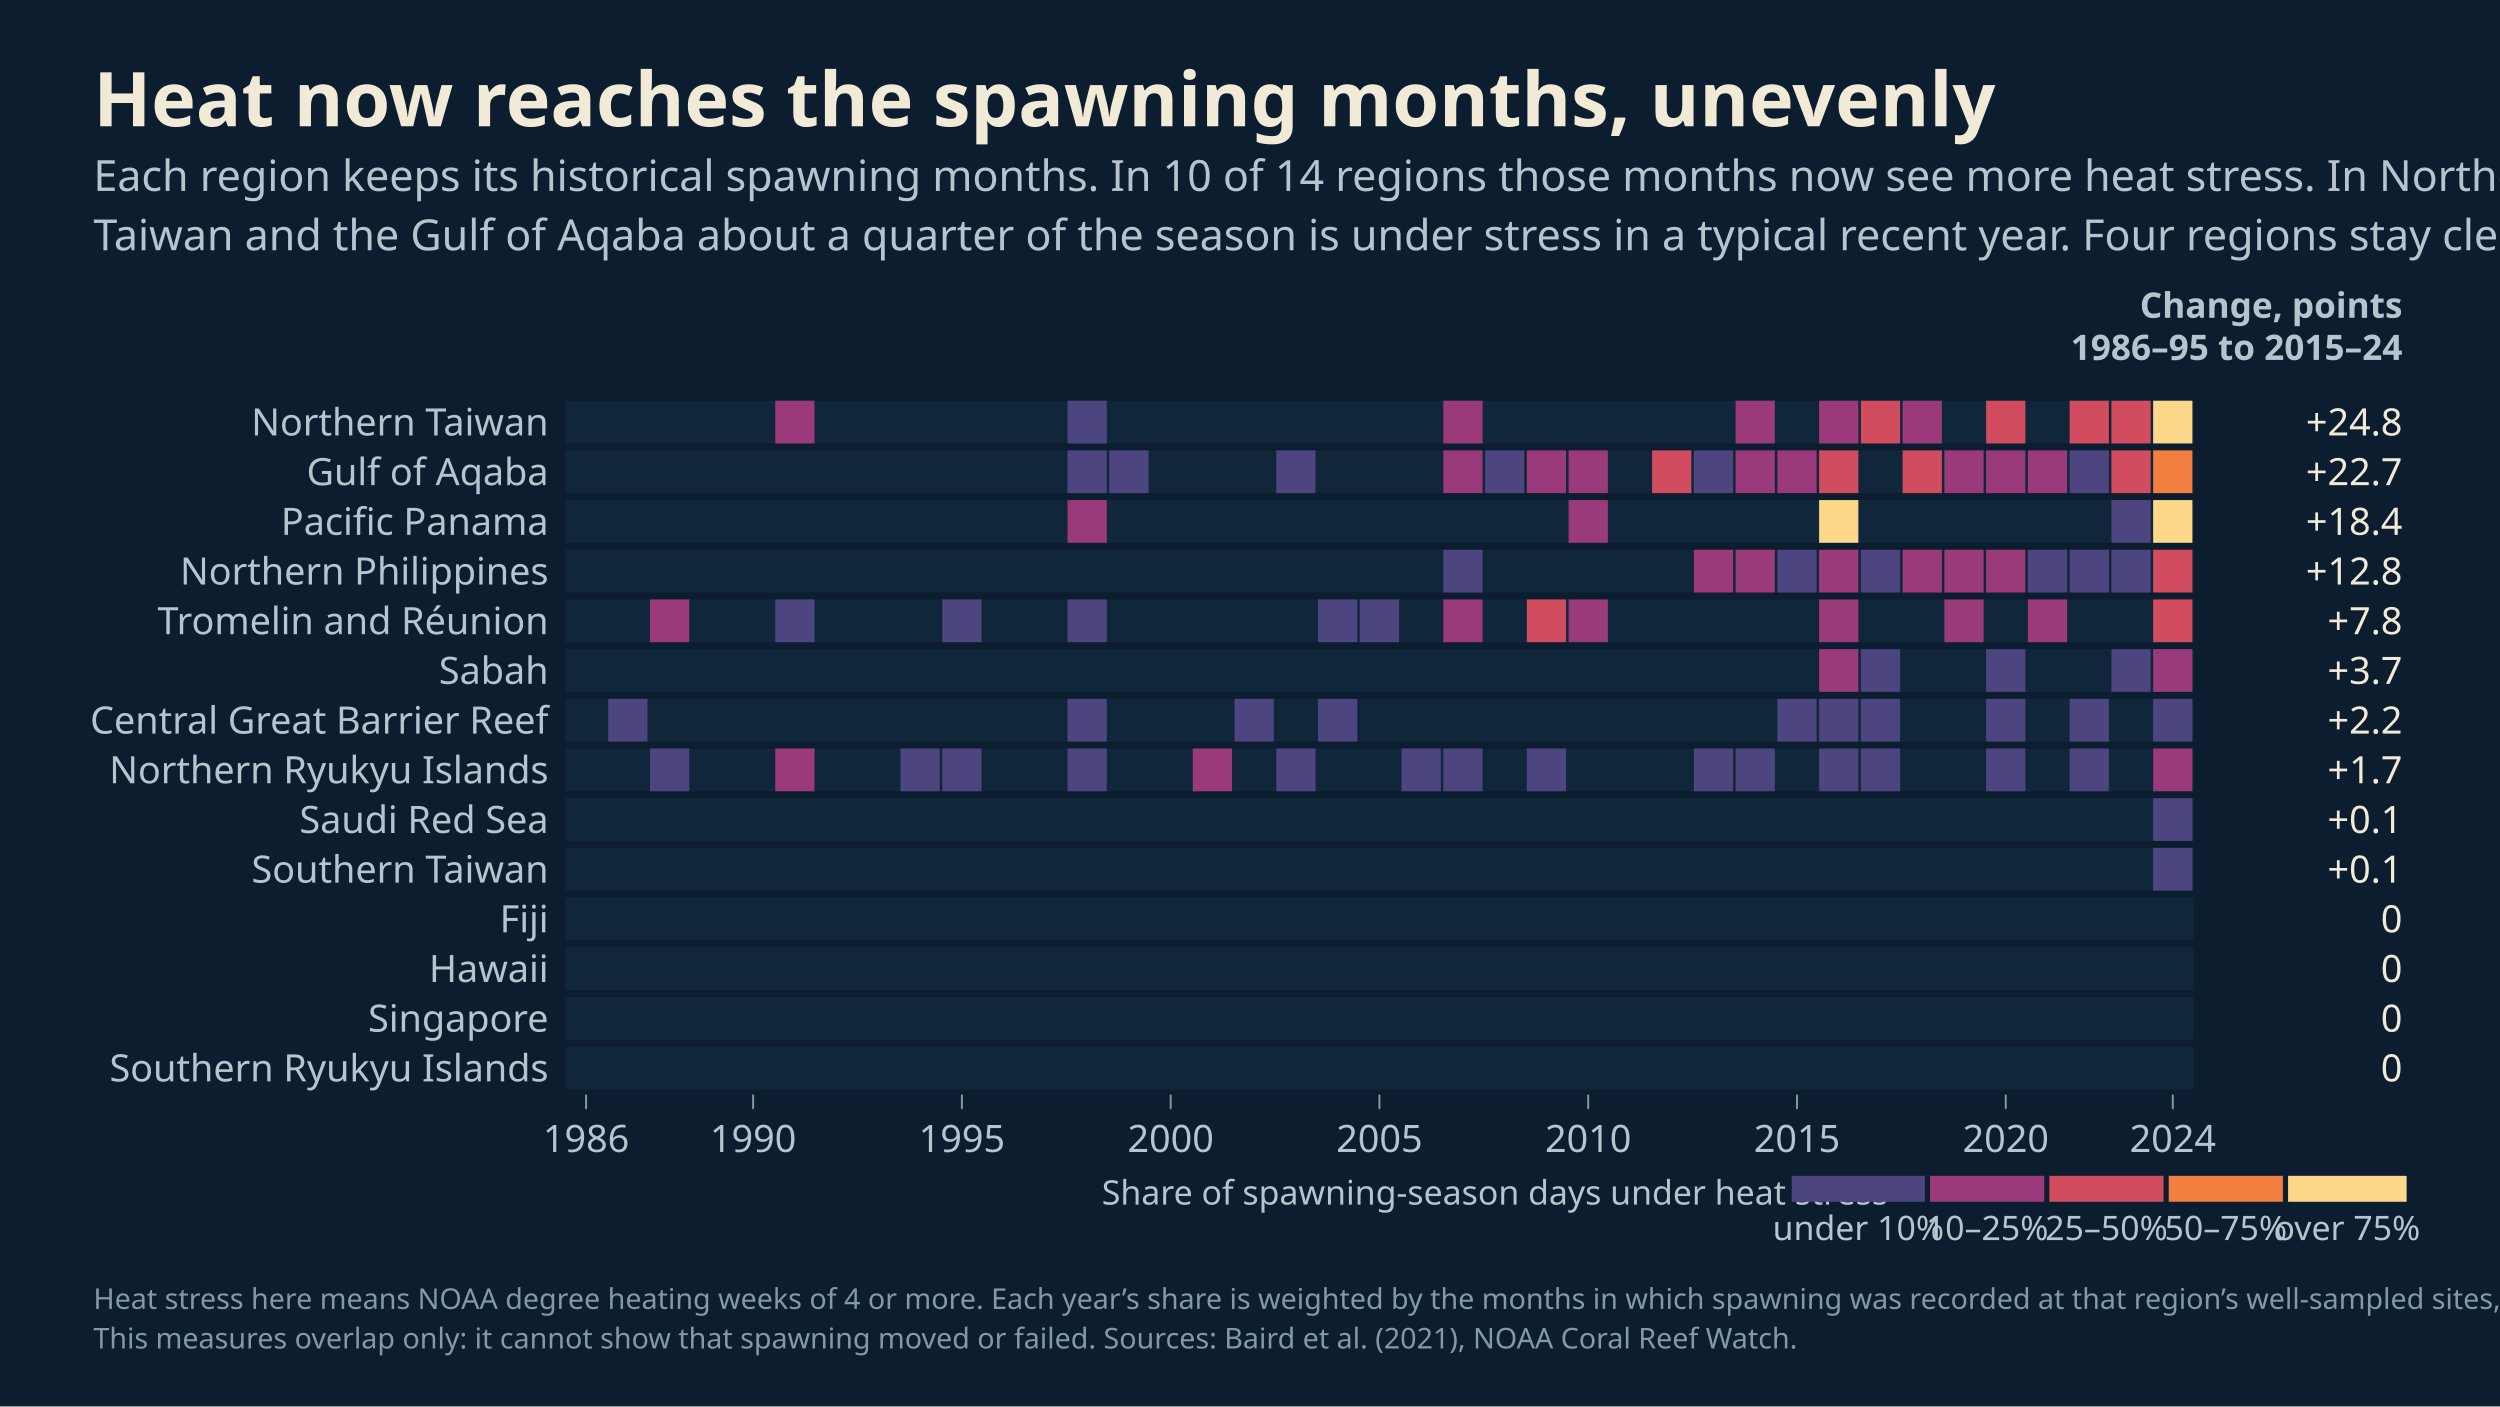
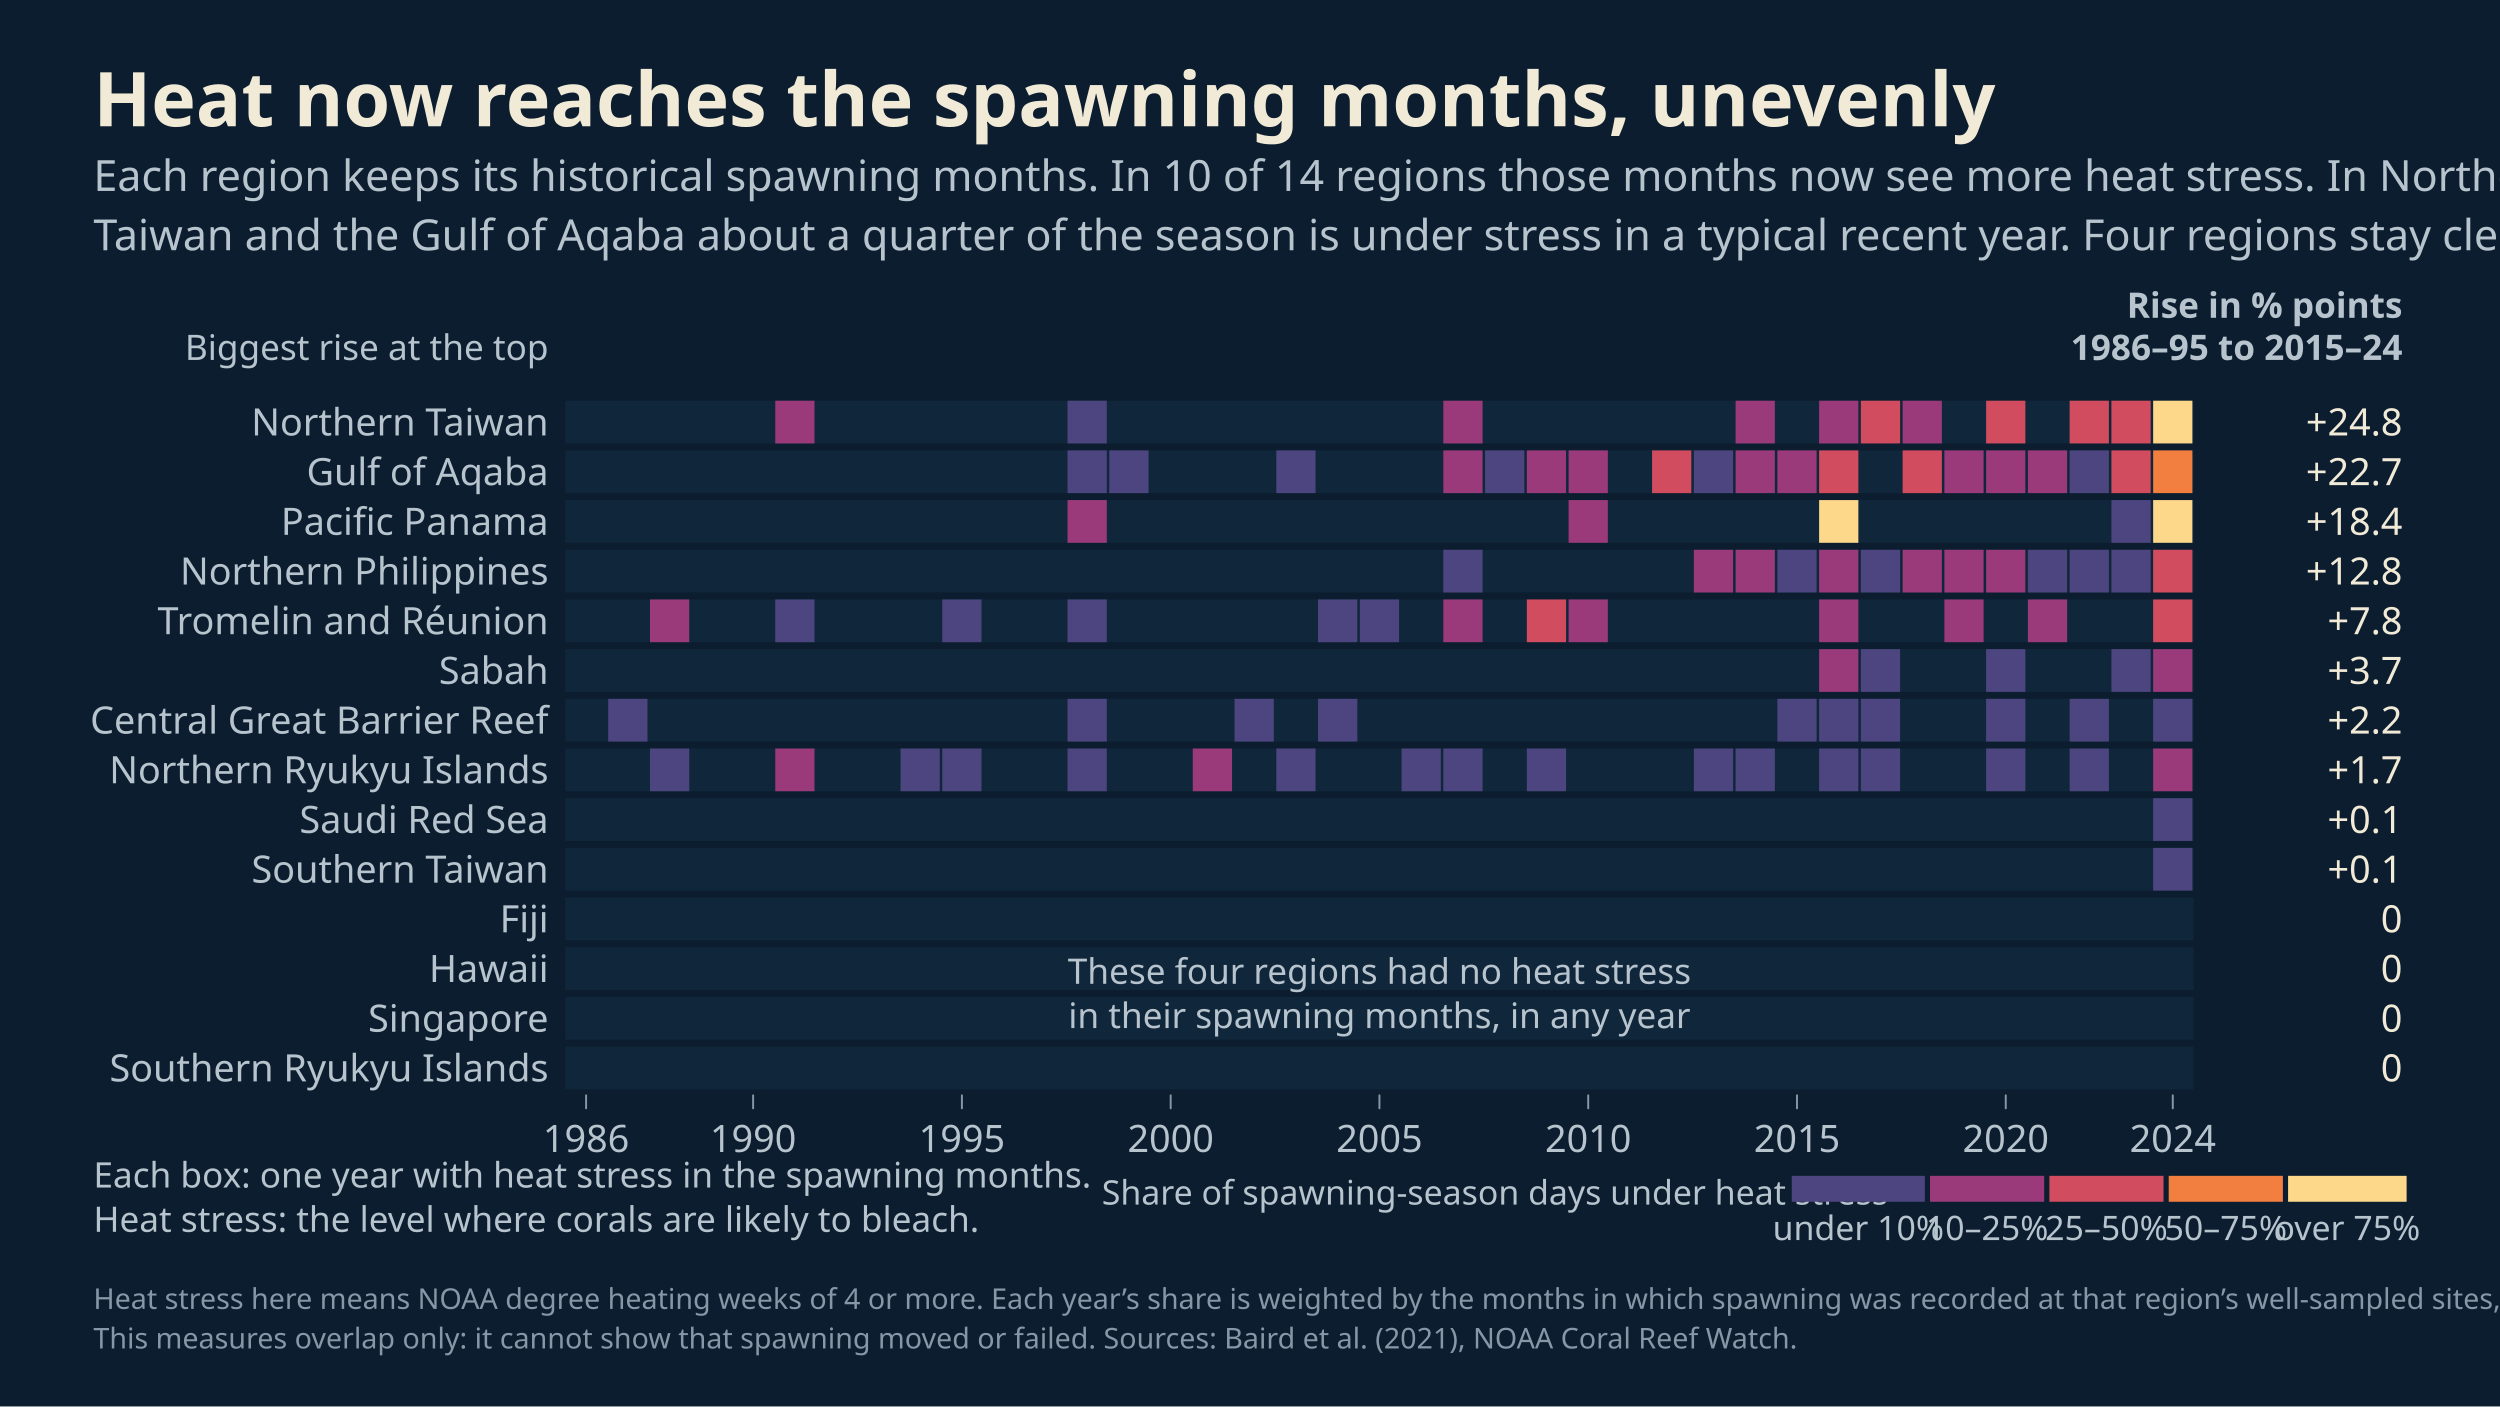
<svg xmlns="http://www.w3.org/2000/svg" width="960.00pt" height="540.00pt" viewBox="0 0 960.00 540.00">
  <g class="svglite">
    <defs>
      <style type="text/css">
    .svglite line, .svglite polyline, .svglite polygon, .svglite path, .svglite rect, .svglite circle {
      fill: none;
      stroke: #000000;
      stroke-linecap: round;
      stroke-linejoin: round;
      stroke-miterlimit: 10.00;
    }
    .svglite text {
      white-space: pre;
    }
    .svglite g.glyphgroup path {
      fill: inherit;
      stroke: none;
    }
  </style>
    </defs>
    <rect width="100%" height="100%" style="stroke: none; fill: #0B1D2E;" />
    <defs>
      <clipPath id="cpMC4wMHw5NjAuMDB8MC4wMHw1NDAuMDA=">
        <rect x="0.00" y="0.00" width="960.00" height="540.00" />
      </clipPath>
    </defs>
    <g clip-path="url(#cpMC4wMHw5NjAuMDB8MC4wMHw1NDAuMDA=)">
      <rect x="0.00" y="0.00" width="960.00" height="540.00" style="stroke-width: 0.00; stroke: none; fill: #0B1D2E;" />
      <rect x="217.05" y="153.87" width="625.32" height="16.41" style="stroke-width: 1.07; stroke: none; stroke-linecap: butt; stroke-linejoin: miter; fill: #10263A;" />
      <rect x="217.05" y="172.95" width="625.32" height="16.41" style="stroke-width: 1.07; stroke: none; stroke-linecap: butt; stroke-linejoin: miter; fill: #10263A;" />
      <rect x="217.05" y="192.03" width="625.32" height="16.41" style="stroke-width: 1.07; stroke: none; stroke-linecap: butt; stroke-linejoin: miter; fill: #10263A;" />
      <rect x="217.05" y="211.11" width="625.32" height="16.41" style="stroke-width: 1.07; stroke: none; stroke-linecap: butt; stroke-linejoin: miter; fill: #10263A;" />
      <rect x="217.05" y="230.19" width="625.32" height="16.41" style="stroke-width: 1.07; stroke: none; stroke-linecap: butt; stroke-linejoin: miter; fill: #10263A;" />
      <rect x="217.05" y="249.27" width="625.32" height="16.41" style="stroke-width: 1.07; stroke: none; stroke-linecap: butt; stroke-linejoin: miter; fill: #10263A;" />
      <rect x="217.05" y="268.35" width="625.32" height="16.41" style="stroke-width: 1.07; stroke: none; stroke-linecap: butt; stroke-linejoin: miter; fill: #10263A;" />
      <rect x="217.05" y="287.43" width="625.32" height="16.41" style="stroke-width: 1.07; stroke: none; stroke-linecap: butt; stroke-linejoin: miter; fill: #10263A;" />
      <rect x="217.05" y="306.51" width="625.32" height="16.41" style="stroke-width: 1.07; stroke: none; stroke-linecap: butt; stroke-linejoin: miter; fill: #10263A;" />
      <rect x="217.05" y="325.59" width="625.32" height="16.41" style="stroke-width: 1.07; stroke: none; stroke-linecap: butt; stroke-linejoin: miter; fill: #10263A;" />
      <rect x="217.05" y="344.67" width="625.32" height="16.41" style="stroke-width: 1.07; stroke: none; stroke-linecap: butt; stroke-linejoin: miter; fill: #10263A;" />
      <rect x="217.05" y="363.75" width="625.32" height="16.41" style="stroke-width: 1.07; stroke: none; stroke-linecap: butt; stroke-linejoin: miter; fill: #10263A;" />
      <rect x="217.05" y="382.83" width="625.32" height="16.41" style="stroke-width: 1.07; stroke: none; stroke-linecap: butt; stroke-linejoin: miter; fill: #10263A;" />
      <rect x="217.05" y="401.91" width="625.32" height="16.41" style="stroke-width: 1.07; stroke: none; stroke-linecap: butt; stroke-linejoin: miter; fill: #10263A;" />
      <rect x="233.56" y="268.35" width="15.07" height="16.41" style="stroke-width: 0.00; stroke: none; stroke-linecap: butt; stroke-linejoin: miter; fill: #4D4580;" />
      <rect x="409.93" y="268.35" width="15.07" height="16.41" style="stroke-width: 0.00; stroke: none; stroke-linecap: butt; stroke-linejoin: miter; fill: #4D4580;" />
      <rect x="474.07" y="268.35" width="15.07" height="16.41" style="stroke-width: 0.00; stroke: none; stroke-linecap: butt; stroke-linejoin: miter; fill: #4D4580;" />
      <rect x="506.13" y="268.35" width="15.07" height="16.41" style="stroke-width: 0.00; stroke: none; stroke-linecap: butt; stroke-linejoin: miter; fill: #4D4580;" />
      <rect x="682.51" y="268.35" width="15.07" height="16.41" style="stroke-width: 0.00; stroke: none; stroke-linecap: butt; stroke-linejoin: miter; fill: #4D4580;" />
      <rect x="698.54" y="268.35" width="15.07" height="16.41" style="stroke-width: 0.00; stroke: none; stroke-linecap: butt; stroke-linejoin: miter; fill: #4D4580;" />
      <rect x="714.57" y="268.35" width="15.07" height="16.41" style="stroke-width: 0.00; stroke: none; stroke-linecap: butt; stroke-linejoin: miter; fill: #4D4580;" />
      <rect x="762.67" y="268.35" width="15.07" height="16.41" style="stroke-width: 0.00; stroke: none; stroke-linecap: butt; stroke-linejoin: miter; fill: #4D4580;" />
      <rect x="794.74" y="268.35" width="15.07" height="16.41" style="stroke-width: 0.00; stroke: none; stroke-linecap: butt; stroke-linejoin: miter; fill: #4D4580;" />
      <rect x="826.81" y="268.35" width="15.07" height="16.41" style="stroke-width: 0.00; stroke: none; stroke-linecap: butt; stroke-linejoin: miter; fill: #4D4580;" />
      <rect x="409.93" y="172.95" width="15.07" height="16.41" style="stroke-width: 0.00; stroke: none; stroke-linecap: butt; stroke-linejoin: miter; fill: #4D4580;" />
      <rect x="425.97" y="172.95" width="15.07" height="16.41" style="stroke-width: 0.00; stroke: none; stroke-linecap: butt; stroke-linejoin: miter; fill: #4D4580;" />
      <rect x="490.10" y="172.95" width="15.07" height="16.41" style="stroke-width: 0.00; stroke: none; stroke-linecap: butt; stroke-linejoin: miter; fill: #4D4580;" />
      <rect x="554.24" y="172.95" width="15.07" height="16.41" style="stroke-width: 0.00; stroke: none; stroke-linecap: butt; stroke-linejoin: miter; fill: #9A3A7A;" />
      <rect x="570.27" y="172.95" width="15.07" height="16.41" style="stroke-width: 0.00; stroke: none; stroke-linecap: butt; stroke-linejoin: miter; fill: #4D4580;" />
      <rect x="586.30" y="172.95" width="15.07" height="16.41" style="stroke-width: 0.00; stroke: none; stroke-linecap: butt; stroke-linejoin: miter; fill: #9A3A7A;" />
      <rect x="602.34" y="172.95" width="15.07" height="16.41" style="stroke-width: 0.00; stroke: none; stroke-linecap: butt; stroke-linejoin: miter; fill: #9A3A7A;" />
      <rect x="634.40" y="172.95" width="15.07" height="16.41" style="stroke-width: 0.00; stroke: none; stroke-linecap: butt; stroke-linejoin: miter; fill: #D24C5F;" />
      <rect x="650.44" y="172.95" width="15.07" height="16.41" style="stroke-width: 0.00; stroke: none; stroke-linecap: butt; stroke-linejoin: miter; fill: #4D4580;" />
      <rect x="666.47" y="172.95" width="15.07" height="16.41" style="stroke-width: 0.00; stroke: none; stroke-linecap: butt; stroke-linejoin: miter; fill: #9A3A7A;" />
      <rect x="682.51" y="172.95" width="15.07" height="16.41" style="stroke-width: 0.00; stroke: none; stroke-linecap: butt; stroke-linejoin: miter; fill: #9A3A7A;" />
      <rect x="698.54" y="172.95" width="15.07" height="16.41" style="stroke-width: 0.00; stroke: none; stroke-linecap: butt; stroke-linejoin: miter; fill: #D24C5F;" />
      <rect x="730.61" y="172.95" width="15.07" height="16.41" style="stroke-width: 0.00; stroke: none; stroke-linecap: butt; stroke-linejoin: miter; fill: #D24C5F;" />
      <rect x="746.64" y="172.95" width="15.07" height="16.41" style="stroke-width: 0.00; stroke: none; stroke-linecap: butt; stroke-linejoin: miter; fill: #9A3A7A;" />
      <rect x="762.67" y="172.95" width="15.07" height="16.41" style="stroke-width: 0.00; stroke: none; stroke-linecap: butt; stroke-linejoin: miter; fill: #9A3A7A;" />
      <rect x="778.71" y="172.95" width="15.07" height="16.41" style="stroke-width: 0.00; stroke: none; stroke-linecap: butt; stroke-linejoin: miter; fill: #9A3A7A;" />
      <rect x="794.74" y="172.95" width="15.07" height="16.41" style="stroke-width: 0.00; stroke: none; stroke-linecap: butt; stroke-linejoin: miter; fill: #4D4580;" />
      <rect x="810.78" y="172.95" width="15.07" height="16.41" style="stroke-width: 0.00; stroke: none; stroke-linecap: butt; stroke-linejoin: miter; fill: #D24C5F;" />
      <rect x="826.81" y="172.95" width="15.07" height="16.41" style="stroke-width: 0.00; stroke: none; stroke-linecap: butt; stroke-linejoin: miter; fill: #F27F40;" />
      <rect x="826.81" y="306.51" width="15.07" height="16.41" style="stroke-width: 0.00; stroke: none; stroke-linecap: butt; stroke-linejoin: miter; fill: #4D4580;" />
      <rect x="554.24" y="211.11" width="15.07" height="16.41" style="stroke-width: 0.00; stroke: none; stroke-linecap: butt; stroke-linejoin: miter; fill: #4D4580;" />
      <rect x="650.44" y="211.11" width="15.07" height="16.41" style="stroke-width: 0.00; stroke: none; stroke-linecap: butt; stroke-linejoin: miter; fill: #9A3A7A;" />
      <rect x="666.47" y="211.11" width="15.07" height="16.41" style="stroke-width: 0.00; stroke: none; stroke-linecap: butt; stroke-linejoin: miter; fill: #9A3A7A;" />
      <rect x="682.51" y="211.11" width="15.07" height="16.41" style="stroke-width: 0.00; stroke: none; stroke-linecap: butt; stroke-linejoin: miter; fill: #4D4580;" />
      <rect x="698.54" y="211.11" width="15.07" height="16.41" style="stroke-width: 0.00; stroke: none; stroke-linecap: butt; stroke-linejoin: miter; fill: #9A3A7A;" />
      <rect x="714.57" y="211.11" width="15.07" height="16.41" style="stroke-width: 0.00; stroke: none; stroke-linecap: butt; stroke-linejoin: miter; fill: #4D4580;" />
      <rect x="730.61" y="211.11" width="15.07" height="16.41" style="stroke-width: 0.00; stroke: none; stroke-linecap: butt; stroke-linejoin: miter; fill: #9A3A7A;" />
      <rect x="746.64" y="211.11" width="15.07" height="16.41" style="stroke-width: 0.00; stroke: none; stroke-linecap: butt; stroke-linejoin: miter; fill: #9A3A7A;" />
      <rect x="762.67" y="211.11" width="15.07" height="16.41" style="stroke-width: 0.00; stroke: none; stroke-linecap: butt; stroke-linejoin: miter; fill: #9A3A7A;" />
      <rect x="778.71" y="211.11" width="15.07" height="16.41" style="stroke-width: 0.00; stroke: none; stroke-linecap: butt; stroke-linejoin: miter; fill: #4D4580;" />
      <rect x="794.74" y="211.11" width="15.07" height="16.41" style="stroke-width: 0.00; stroke: none; stroke-linecap: butt; stroke-linejoin: miter; fill: #4D4580;" />
      <rect x="810.78" y="211.11" width="15.07" height="16.41" style="stroke-width: 0.00; stroke: none; stroke-linecap: butt; stroke-linejoin: miter; fill: #4D4580;" />
      <rect x="826.81" y="211.11" width="15.07" height="16.41" style="stroke-width: 0.00; stroke: none; stroke-linecap: butt; stroke-linejoin: miter; fill: #D24C5F;" />
      <rect x="249.60" y="287.43" width="15.07" height="16.41" style="stroke-width: 0.00; stroke: none; stroke-linecap: butt; stroke-linejoin: miter; fill: #4D4580;" />
      <rect x="297.70" y="287.43" width="15.07" height="16.41" style="stroke-width: 0.00; stroke: none; stroke-linecap: butt; stroke-linejoin: miter; fill: #9A3A7A;" />
      <rect x="345.80" y="287.43" width="15.07" height="16.41" style="stroke-width: 0.00; stroke: none; stroke-linecap: butt; stroke-linejoin: miter; fill: #4D4580;" />
      <rect x="361.83" y="287.43" width="15.07" height="16.41" style="stroke-width: 0.00; stroke: none; stroke-linecap: butt; stroke-linejoin: miter; fill: #4D4580;" />
      <rect x="409.93" y="287.43" width="15.07" height="16.41" style="stroke-width: 0.00; stroke: none; stroke-linecap: butt; stroke-linejoin: miter; fill: #4D4580;" />
      <rect x="458.03" y="287.43" width="15.07" height="16.41" style="stroke-width: 0.00; stroke: none; stroke-linecap: butt; stroke-linejoin: miter; fill: #9A3A7A;" />
      <rect x="490.10" y="287.43" width="15.07" height="16.41" style="stroke-width: 0.00; stroke: none; stroke-linecap: butt; stroke-linejoin: miter; fill: #4D4580;" />
      <rect x="538.20" y="287.43" width="15.07" height="16.41" style="stroke-width: 0.00; stroke: none; stroke-linecap: butt; stroke-linejoin: miter; fill: #4D4580;" />
      <rect x="554.24" y="287.43" width="15.07" height="16.41" style="stroke-width: 0.00; stroke: none; stroke-linecap: butt; stroke-linejoin: miter; fill: #4D4580;" />
      <rect x="586.30" y="287.43" width="15.07" height="16.41" style="stroke-width: 0.00; stroke: none; stroke-linecap: butt; stroke-linejoin: miter; fill: #4D4580;" />
      <rect x="650.44" y="287.43" width="15.07" height="16.41" style="stroke-width: 0.00; stroke: none; stroke-linecap: butt; stroke-linejoin: miter; fill: #4D4580;" />
      <rect x="666.47" y="287.43" width="15.07" height="16.41" style="stroke-width: 0.00; stroke: none; stroke-linecap: butt; stroke-linejoin: miter; fill: #4D4580;" />
      <rect x="698.54" y="287.43" width="15.07" height="16.41" style="stroke-width: 0.00; stroke: none; stroke-linecap: butt; stroke-linejoin: miter; fill: #4D4580;" />
      <rect x="714.57" y="287.43" width="15.07" height="16.41" style="stroke-width: 0.00; stroke: none; stroke-linecap: butt; stroke-linejoin: miter; fill: #4D4580;" />
      <rect x="762.67" y="287.43" width="15.07" height="16.41" style="stroke-width: 0.00; stroke: none; stroke-linecap: butt; stroke-linejoin: miter; fill: #4D4580;" />
      <rect x="794.74" y="287.43" width="15.07" height="16.41" style="stroke-width: 0.00; stroke: none; stroke-linecap: butt; stroke-linejoin: miter; fill: #4D4580;" />
      <rect x="826.81" y="287.43" width="15.07" height="16.41" style="stroke-width: 0.00; stroke: none; stroke-linecap: butt; stroke-linejoin: miter; fill: #9A3A7A;" />
      <rect x="297.70" y="153.87" width="15.07" height="16.41" style="stroke-width: 0.00; stroke: none; stroke-linecap: butt; stroke-linejoin: miter; fill: #9A3A7A;" />
      <rect x="409.93" y="153.87" width="15.07" height="16.41" style="stroke-width: 0.00; stroke: none; stroke-linecap: butt; stroke-linejoin: miter; fill: #4D4580;" />
      <rect x="554.24" y="153.87" width="15.07" height="16.41" style="stroke-width: 0.00; stroke: none; stroke-linecap: butt; stroke-linejoin: miter; fill: #9A3A7A;" />
      <rect x="666.47" y="153.87" width="15.07" height="16.41" style="stroke-width: 0.00; stroke: none; stroke-linecap: butt; stroke-linejoin: miter; fill: #9A3A7A;" />
      <rect x="698.54" y="153.87" width="15.07" height="16.41" style="stroke-width: 0.00; stroke: none; stroke-linecap: butt; stroke-linejoin: miter; fill: #9A3A7A;" />
      <rect x="714.57" y="153.87" width="15.07" height="16.41" style="stroke-width: 0.00; stroke: none; stroke-linecap: butt; stroke-linejoin: miter; fill: #D24C5F;" />
      <rect x="730.61" y="153.87" width="15.07" height="16.41" style="stroke-width: 0.00; stroke: none; stroke-linecap: butt; stroke-linejoin: miter; fill: #9A3A7A;" />
      <rect x="762.67" y="153.87" width="15.07" height="16.41" style="stroke-width: 0.00; stroke: none; stroke-linecap: butt; stroke-linejoin: miter; fill: #D24C5F;" />
      <rect x="794.74" y="153.87" width="15.07" height="16.41" style="stroke-width: 0.00; stroke: none; stroke-linecap: butt; stroke-linejoin: miter; fill: #D24C5F;" />
      <rect x="810.78" y="153.87" width="15.07" height="16.41" style="stroke-width: 0.00; stroke: none; stroke-linecap: butt; stroke-linejoin: miter; fill: #D24C5F;" />
      <rect x="826.81" y="153.87" width="15.07" height="16.41" style="stroke-width: 0.00; stroke: none; stroke-linecap: butt; stroke-linejoin: miter; fill: #FDD78A;" />
      <rect x="409.93" y="192.03" width="15.07" height="16.41" style="stroke-width: 0.00; stroke: none; stroke-linecap: butt; stroke-linejoin: miter; fill: #9A3A7A;" />
      <rect x="602.34" y="192.03" width="15.07" height="16.41" style="stroke-width: 0.00; stroke: none; stroke-linecap: butt; stroke-linejoin: miter; fill: #9A3A7A;" />
      <rect x="698.54" y="192.03" width="15.07" height="16.41" style="stroke-width: 0.00; stroke: none; stroke-linecap: butt; stroke-linejoin: miter; fill: #FDD78A;" />
      <rect x="810.78" y="192.03" width="15.07" height="16.41" style="stroke-width: 0.00; stroke: none; stroke-linecap: butt; stroke-linejoin: miter; fill: #4D4580;" />
      <rect x="826.81" y="192.03" width="15.07" height="16.41" style="stroke-width: 0.00; stroke: none; stroke-linecap: butt; stroke-linejoin: miter; fill: #FDD78A;" />
      <rect x="698.54" y="249.27" width="15.07" height="16.41" style="stroke-width: 0.00; stroke: none; stroke-linecap: butt; stroke-linejoin: miter; fill: #9A3A7A;" />
      <rect x="714.57" y="249.27" width="15.07" height="16.41" style="stroke-width: 0.00; stroke: none; stroke-linecap: butt; stroke-linejoin: miter; fill: #4D4580;" />
      <rect x="762.67" y="249.27" width="15.07" height="16.41" style="stroke-width: 0.00; stroke: none; stroke-linecap: butt; stroke-linejoin: miter; fill: #4D4580;" />
      <rect x="810.78" y="249.27" width="15.07" height="16.41" style="stroke-width: 0.00; stroke: none; stroke-linecap: butt; stroke-linejoin: miter; fill: #4D4580;" />
      <rect x="826.81" y="249.27" width="15.07" height="16.41" style="stroke-width: 0.00; stroke: none; stroke-linecap: butt; stroke-linejoin: miter; fill: #9A3A7A;" />
      <rect x="826.81" y="325.59" width="15.07" height="16.41" style="stroke-width: 0.00; stroke: none; stroke-linecap: butt; stroke-linejoin: miter; fill: #4D4580;" />
      <rect x="249.60" y="230.19" width="15.07" height="16.41" style="stroke-width: 0.00; stroke: none; stroke-linecap: butt; stroke-linejoin: miter; fill: #9A3A7A;" />
      <rect x="297.70" y="230.19" width="15.07" height="16.41" style="stroke-width: 0.00; stroke: none; stroke-linecap: butt; stroke-linejoin: miter; fill: #4D4580;" />
      <rect x="361.83" y="230.19" width="15.07" height="16.41" style="stroke-width: 0.00; stroke: none; stroke-linecap: butt; stroke-linejoin: miter; fill: #4D4580;" />
      <rect x="409.93" y="230.19" width="15.07" height="16.41" style="stroke-width: 0.00; stroke: none; stroke-linecap: butt; stroke-linejoin: miter; fill: #4D4580;" />
      <rect x="506.13" y="230.19" width="15.07" height="16.41" style="stroke-width: 0.00; stroke: none; stroke-linecap: butt; stroke-linejoin: miter; fill: #4D4580;" />
      <rect x="522.17" y="230.19" width="15.07" height="16.41" style="stroke-width: 0.00; stroke: none; stroke-linecap: butt; stroke-linejoin: miter; fill: #4D4580;" />
      <rect x="554.24" y="230.19" width="15.07" height="16.41" style="stroke-width: 0.00; stroke: none; stroke-linecap: butt; stroke-linejoin: miter; fill: #9A3A7A;" />
      <rect x="586.30" y="230.19" width="15.07" height="16.41" style="stroke-width: 0.00; stroke: none; stroke-linecap: butt; stroke-linejoin: miter; fill: #D24C5F;" />
      <rect x="602.34" y="230.19" width="15.07" height="16.41" style="stroke-width: 0.00; stroke: none; stroke-linecap: butt; stroke-linejoin: miter; fill: #9A3A7A;" />
      <rect x="698.54" y="230.19" width="15.07" height="16.41" style="stroke-width: 0.00; stroke: none; stroke-linecap: butt; stroke-linejoin: miter; fill: #9A3A7A;" />
      <rect x="746.64" y="230.19" width="15.07" height="16.41" style="stroke-width: 0.00; stroke: none; stroke-linecap: butt; stroke-linejoin: miter; fill: #9A3A7A;" />
      <rect x="778.71" y="230.19" width="15.07" height="16.41" style="stroke-width: 0.00; stroke: none; stroke-linecap: butt; stroke-linejoin: miter; fill: #9A3A7A;" />
      <rect x="826.81" y="230.19" width="15.07" height="16.41" style="stroke-width: 0.00; stroke: none; stroke-linecap: butt; stroke-linejoin: miter; fill: #D24C5F;" />
      <text x="210.63" y="167.22" text-anchor="end" style="font-size: 14.50px;fill: #B7C4CE; font-family: &quot;Bahnschrift&quot;;" textLength="93.41px" lengthAdjust="spacingAndGlyphs">Northern Taiwan</text>
      <text x="210.63" y="186.30" text-anchor="end" style="font-size: 14.50px;fill: #B7C4CE; font-family: &quot;Bahnschrift&quot;;" textLength="75.67px" lengthAdjust="spacingAndGlyphs">Gulf of Aqaba</text>
      <text x="210.63" y="205.38" text-anchor="end" style="font-size: 14.50px;fill: #B7C4CE; font-family: &quot;Bahnschrift&quot;;" textLength="86.69px" lengthAdjust="spacingAndGlyphs">Pacific Panama</text>
      <text x="210.63" y="224.46" text-anchor="end" style="font-size: 14.50px;fill: #B7C4CE; font-family: &quot;Bahnschrift&quot;;" textLength="116.25px" lengthAdjust="spacingAndGlyphs">Northern Philippines</text>
      <text x="210.63" y="243.54" text-anchor="end" style="font-size: 14.50px;fill: #B7C4CE; font-family: &quot;Bahnschrift&quot;;" textLength="121.84px" lengthAdjust="spacingAndGlyphs">Tromelin and Réunion</text>
      <text x="210.63" y="262.62" text-anchor="end" style="font-size: 14.50px;fill: #B7C4CE; font-family: &quot;Bahnschrift&quot;;" textLength="35.16px" lengthAdjust="spacingAndGlyphs">Sabah</text>
      <text x="210.63" y="281.70" text-anchor="end" style="font-size: 14.50px;fill: #B7C4CE; font-family: &quot;Bahnschrift&quot;;" textLength="148.61px" lengthAdjust="spacingAndGlyphs">Central Great Barrier Reef</text>
      <text x="210.63" y="300.78" text-anchor="end" style="font-size: 14.50px;fill: #B7C4CE; font-family: &quot;Bahnschrift&quot;;" textLength="138.53px" lengthAdjust="spacingAndGlyphs">Northern Ryukyu Islands</text>
      <text x="210.63" y="319.86" text-anchor="end" style="font-size: 14.50px;fill: #B7C4CE; font-family: &quot;Bahnschrift&quot;;" textLength="80.70px" lengthAdjust="spacingAndGlyphs">Saudi Red Sea</text>
      <text x="210.63" y="338.94" text-anchor="end" style="font-size: 14.50px;fill: #B7C4CE; font-family: &quot;Bahnschrift&quot;;" textLength="94.14px" lengthAdjust="spacingAndGlyphs">Southern Taiwan</text>
      <text x="210.63" y="358.02" text-anchor="end" style="font-size: 14.50px;fill: #B7C4CE; font-family: &quot;Bahnschrift&quot;;" textLength="16.89px" lengthAdjust="spacingAndGlyphs">Fiji</text>
      <text x="210.63" y="377.10" text-anchor="end" style="font-size: 14.50px;fill: #B7C4CE; font-family: &quot;Bahnschrift&quot;;" textLength="37.64px" lengthAdjust="spacingAndGlyphs">Hawaii</text>
      <text x="210.63" y="396.18" text-anchor="end" style="font-size: 14.50px;fill: #B7C4CE; font-family: &quot;Bahnschrift&quot;;" textLength="57.08px" lengthAdjust="spacingAndGlyphs">Singapore</text>
      <text x="210.63" y="415.26" text-anchor="end" style="font-size: 14.50px;fill: #B7C4CE; font-family: &quot;Bahnschrift&quot;;" textLength="139.27px" lengthAdjust="spacingAndGlyphs">Southern Ryukyu Islands</text>
      <text x="922.53" y="167.22" text-anchor="end" style="font-size: 14.50px;fill: #F1EAD7; font-family: &quot;Bahnschrift&quot;;" textLength="29.61px" lengthAdjust="spacingAndGlyphs">+24.8</text>
      <text x="922.53" y="186.30" text-anchor="end" style="font-size: 14.50px;fill: #F1EAD7; font-family: &quot;Bahnschrift&quot;;" textLength="28.78px" lengthAdjust="spacingAndGlyphs">+22.7</text>
      <text x="922.53" y="205.38" text-anchor="end" style="font-size: 14.50px;fill: #F1EAD7; font-family: &quot;Bahnschrift&quot;;" textLength="27.75px" lengthAdjust="spacingAndGlyphs">+18.4</text>
      <text x="922.53" y="224.46" text-anchor="end" style="font-size: 14.50px;fill: #F1EAD7; font-family: &quot;Bahnschrift&quot;;" textLength="27.14px" lengthAdjust="spacingAndGlyphs">+12.8</text>
      <text x="922.53" y="243.54" text-anchor="end" style="font-size: 14.50px;fill: #F1EAD7; font-family: &quot;Bahnschrift&quot;;" textLength="22.56px" lengthAdjust="spacingAndGlyphs">+7.8</text>
      <text x="922.53" y="262.62" text-anchor="end" style="font-size: 14.50px;fill: #F1EAD7; font-family: &quot;Bahnschrift&quot;;" textLength="22.22px" lengthAdjust="spacingAndGlyphs">+3.7</text>
      <text x="922.53" y="281.70" text-anchor="end" style="font-size: 14.50px;fill: #F1EAD7; font-family: &quot;Bahnschrift&quot;;" textLength="22.36px" lengthAdjust="spacingAndGlyphs">+2.2</text>
      <text x="922.53" y="300.78" text-anchor="end" style="font-size: 14.50px;fill: #F1EAD7; font-family: &quot;Bahnschrift&quot;;" textLength="19.86px" lengthAdjust="spacingAndGlyphs">+1.7</text>
      <text x="922.53" y="319.86" text-anchor="end" style="font-size: 14.50px;fill: #F1EAD7; font-family: &quot;Bahnschrift&quot;;" textLength="20.03px" lengthAdjust="spacingAndGlyphs">+0.1</text>
      <text x="922.53" y="338.94" text-anchor="end" style="font-size: 14.50px;fill: #F1EAD7; font-family: &quot;Bahnschrift&quot;;" textLength="20.03px" lengthAdjust="spacingAndGlyphs">+0.1</text>
      <text x="922.53" y="358.02" text-anchor="end" style="font-size: 14.50px;fill: #F1EAD7; font-family: &quot;Bahnschrift&quot;;" textLength="7.02px" lengthAdjust="spacingAndGlyphs">0</text>
      <text x="922.53" y="377.10" text-anchor="end" style="font-size: 14.50px;fill: #F1EAD7; font-family: &quot;Bahnschrift&quot;;" textLength="7.02px" lengthAdjust="spacingAndGlyphs">0</text>
      <text x="922.53" y="396.18" text-anchor="end" style="font-size: 14.50px;fill: #F1EAD7; font-family: &quot;Bahnschrift&quot;;" textLength="7.02px" lengthAdjust="spacingAndGlyphs">0</text>
      <text x="922.53" y="415.26" text-anchor="end" style="font-size: 14.50px;fill: #F1EAD7; font-family: &quot;Bahnschrift&quot;;" textLength="7.02px" lengthAdjust="spacingAndGlyphs">0</text>
-       <text x="922.53" y="122.02" text-anchor="end" style="font-size: 13.50px; font-weight: 600;fill: #B7C4CE; font-family: &quot;Bahnschrift&quot;;" textLength="65.09px" lengthAdjust="spacingAndGlyphs">Change, points</text>
+       <text x="922.53" y="122.02" text-anchor="end" style="font-size: 13.50px; font-weight: 600;fill: #B7C4CE; font-family: &quot;Bahnschrift&quot;;" textLength="70.44px" lengthAdjust="spacingAndGlyphs">Rise in % points</text>
      <text x="922.53" y="138.22" text-anchor="end" style="font-size: 13.50px; font-weight: 600;fill: #B7C4CE; font-family: &quot;Bahnschrift&quot;;" textLength="86.78px" lengthAdjust="spacingAndGlyphs">1986–95 to 2015–24</text>
+       <text x="210.63" y="138.22" text-anchor="end" style="font-size: 13.50px;fill: #B7C4CE; font-family: &quot;Bahnschrift&quot;;" textLength="115.27px" lengthAdjust="spacingAndGlyphs">Biggest rise at the top</text>
+       <text x="529.70" y="377.78" text-anchor="middle" style="font-size: 13.50px;fill: #B7C4CE; font-family: &quot;Bahnschrift&quot;;" textLength="197.09px" lengthAdjust="spacingAndGlyphs">These four regions had no heat stress</text>
+       <text x="529.70" y="394.79" text-anchor="middle" style="font-size: 13.50px;fill: #B7C4CE; font-family: &quot;Bahnschrift&quot;;" textLength="196.45px" lengthAdjust="spacingAndGlyphs">in their spawning months, in any year</text>
+       <text x="35.87" y="456.01" style="font-size: 13.50px;fill: #B7C4CE; font-family: &quot;Bahnschrift&quot;;" textLength="316.72px" lengthAdjust="spacingAndGlyphs">Each box: one year with heat stress in the spawning months.</text>
+       <text x="35.87" y="473.02" style="font-size: 13.50px;fill: #B7C4CE; font-family: &quot;Bahnschrift&quot;;" textLength="288.83px" lengthAdjust="spacingAndGlyphs">Heat stress: the level where corals are likely to bleach.</text>
      <polyline points="225.06,425.59 225.06,420.61 " style="stroke-width: 0.75; stroke: #8598A7;" />
      <polyline points="289.20,425.59 289.20,420.61 " style="stroke-width: 0.75; stroke: #8598A7;" />
      <polyline points="369.37,425.59 369.37,420.61 " style="stroke-width: 0.75; stroke: #8598A7;" />
      <polyline points="449.54,425.59 449.54,420.61 " style="stroke-width: 0.75; stroke: #8598A7;" />
      <polyline points="529.70,425.59 529.70,420.61 " style="stroke-width: 0.75; stroke: #8598A7;" />
      <polyline points="609.87,425.59 609.87,420.61 " style="stroke-width: 0.75; stroke: #8598A7;" />
      <polyline points="690.04,425.59 690.04,420.61 " style="stroke-width: 0.75; stroke: #8598A7;" />
      <polyline points="770.21,425.59 770.21,420.61 " style="stroke-width: 0.75; stroke: #8598A7;" />
      <polyline points="834.35,425.59 834.35,420.61 " style="stroke-width: 0.75; stroke: #8598A7;" />
      <text x="225.06" y="442.36" text-anchor="middle" style="font-size: 14.50px;fill: #B7C4CE; font-family: &quot;Bahnschrift&quot;;" textLength="21.06px" lengthAdjust="spacingAndGlyphs">1986</text>
      <text x="289.20" y="442.36" text-anchor="middle" style="font-size: 14.50px;fill: #B7C4CE; font-family: &quot;Bahnschrift&quot;;" textLength="21.11px" lengthAdjust="spacingAndGlyphs">1990</text>
      <text x="369.37" y="442.36" text-anchor="middle" style="font-size: 14.50px;fill: #B7C4CE; font-family: &quot;Bahnschrift&quot;;" textLength="21.00px" lengthAdjust="spacingAndGlyphs">1995</text>
      <text x="449.54" y="442.36" text-anchor="middle" style="font-size: 14.50px;fill: #B7C4CE; font-family: &quot;Bahnschrift&quot;;" textLength="23.30px" lengthAdjust="spacingAndGlyphs">2000</text>
      <text x="529.70" y="442.36" text-anchor="middle" style="font-size: 14.50px;fill: #B7C4CE; font-family: &quot;Bahnschrift&quot;;" textLength="23.47px" lengthAdjust="spacingAndGlyphs">2005</text>
      <text x="609.87" y="442.36" text-anchor="middle" style="font-size: 14.50px;fill: #B7C4CE; font-family: &quot;Bahnschrift&quot;;" textLength="21.75px" lengthAdjust="spacingAndGlyphs">2010</text>
      <text x="690.04" y="442.36" text-anchor="middle" style="font-size: 14.50px;fill: #B7C4CE; font-family: &quot;Bahnschrift&quot;;" textLength="21.64px" lengthAdjust="spacingAndGlyphs">2015</text>
      <text x="770.21" y="442.36" text-anchor="middle" style="font-size: 14.50px;fill: #B7C4CE; font-family: &quot;Bahnschrift&quot;;" textLength="23.66px" lengthAdjust="spacingAndGlyphs">2020</text>
      <text x="834.35" y="442.36" text-anchor="middle" style="font-size: 14.50px;fill: #B7C4CE; font-family: &quot;Bahnschrift&quot;;" textLength="23.48px" lengthAdjust="spacingAndGlyphs">2024</text>
      <text x="423.09" y="462.56" style="font-size: 13.00px;fill: #B7C4CE; font-family: &quot;Bahnschrift&quot;;" textLength="252.98px" lengthAdjust="spacingAndGlyphs">Share of spawning-season days under heat stress</text>
      <rect x="688.03" y="451.52" width="51.11" height="9.96" style="stroke-width: 0.00; stroke: none; stroke-linecap: butt; stroke-linejoin: miter; fill: #4D4580;" />
      <rect x="741.13" y="451.52" width="43.84" height="9.96" style="stroke-width: 0.00; stroke: none; stroke-linecap: butt; stroke-linejoin: miter; fill: #9A3A7A;" />
      <rect x="786.96" y="451.52" width="43.84" height="9.96" style="stroke-width: 0.00; stroke: none; stroke-linecap: butt; stroke-linejoin: miter; fill: #D24C5F;" />
      <rect x="832.79" y="451.52" width="43.84" height="9.96" style="stroke-width: 0.00; stroke: none; stroke-linecap: butt; stroke-linejoin: miter; fill: #F27F40;" />
      <rect x="878.62" y="451.52" width="45.52" height="9.96" style="stroke-width: 0.00; stroke: none; stroke-linecap: butt; stroke-linejoin: miter; fill: #FDD78A;" />
      <text x="713.59" y="476.19" text-anchor="middle" style="font-size: 13.00px;fill: #B7C4CE; font-family: &quot;Bahnschrift&quot;;" textLength="51.11px" lengthAdjust="spacingAndGlyphs">under 10%</text>
      <text x="763.05" y="476.19" text-anchor="middle" style="font-size: 13.00px;fill: #B7C4CE; font-family: &quot;Bahnschrift&quot;;" textLength="36.98px" lengthAdjust="spacingAndGlyphs">10–25%</text>
      <text x="808.88" y="476.19" text-anchor="middle" style="font-size: 13.00px;fill: #B7C4CE; font-family: &quot;Bahnschrift&quot;;" textLength="39.27px" lengthAdjust="spacingAndGlyphs">25–50%</text>
      <text x="854.71" y="476.19" text-anchor="middle" style="font-size: 13.00px;fill: #B7C4CE; font-family: &quot;Bahnschrift&quot;;" textLength="38.62px" lengthAdjust="spacingAndGlyphs">50–75%</text>
      <text x="901.38" y="476.19" text-anchor="middle" style="font-size: 13.00px;fill: #B7C4CE; font-family: &quot;Bahnschrift&quot;;" textLength="45.52px" lengthAdjust="spacingAndGlyphs">over 75%</text>
      <text x="35.87" y="73.32" style="font-size: 16.50px; font-weight: 350;fill: #B7C4CE; font-family: &quot;Bahnschrift&quot;;" textLength="901.58px" lengthAdjust="spacingAndGlyphs">Each region keeps its historical spawning months. In 10 of 14 regions those months now see more heat stress. In Northern</text>
      <text x="35.87" y="96.09" style="font-size: 16.50px; font-weight: 350;fill: #B7C4CE; font-family: &quot;Bahnschrift&quot;;" textLength="905.36px" lengthAdjust="spacingAndGlyphs">Taiwan and the Gulf of Aqaba about a quarter of the season is under stress in a typical recent year. Four regions stay clear.</text>
      <text x="35.87" y="48.49" style="font-size: 29.00px; font-weight: 600;fill: #F1EAD7; font-family: &quot;Bahnschrift&quot;;" textLength="649.56px" lengthAdjust="spacingAndGlyphs">Heat now reaches the spawning months, unevenly</text>
      <text x="35.87" y="502.63" style="font-size: 11.00px;fill: #8598A7; font-family: &quot;Bahnschrift&quot;;" textLength="903.44px" lengthAdjust="spacingAndGlyphs">Heat stress here means NOAA degree heating weeks of 4 or more. Each year’s share is weighted by the months in which spawning was recorded at that region’s well-sampled sites, and that calendar is held fixed.</text>
      <text x="35.87" y="517.81" style="font-size: 11.00px;fill: #8598A7; font-family: &quot;Bahnschrift&quot;;" textLength="539.31px" lengthAdjust="spacingAndGlyphs">This measures overlap only: it cannot show that spawning moved or failed. Sources: Baird et al. (2021), NOAA Coral Reef Watch.</text>
    </g>
  </g>
</svg>
